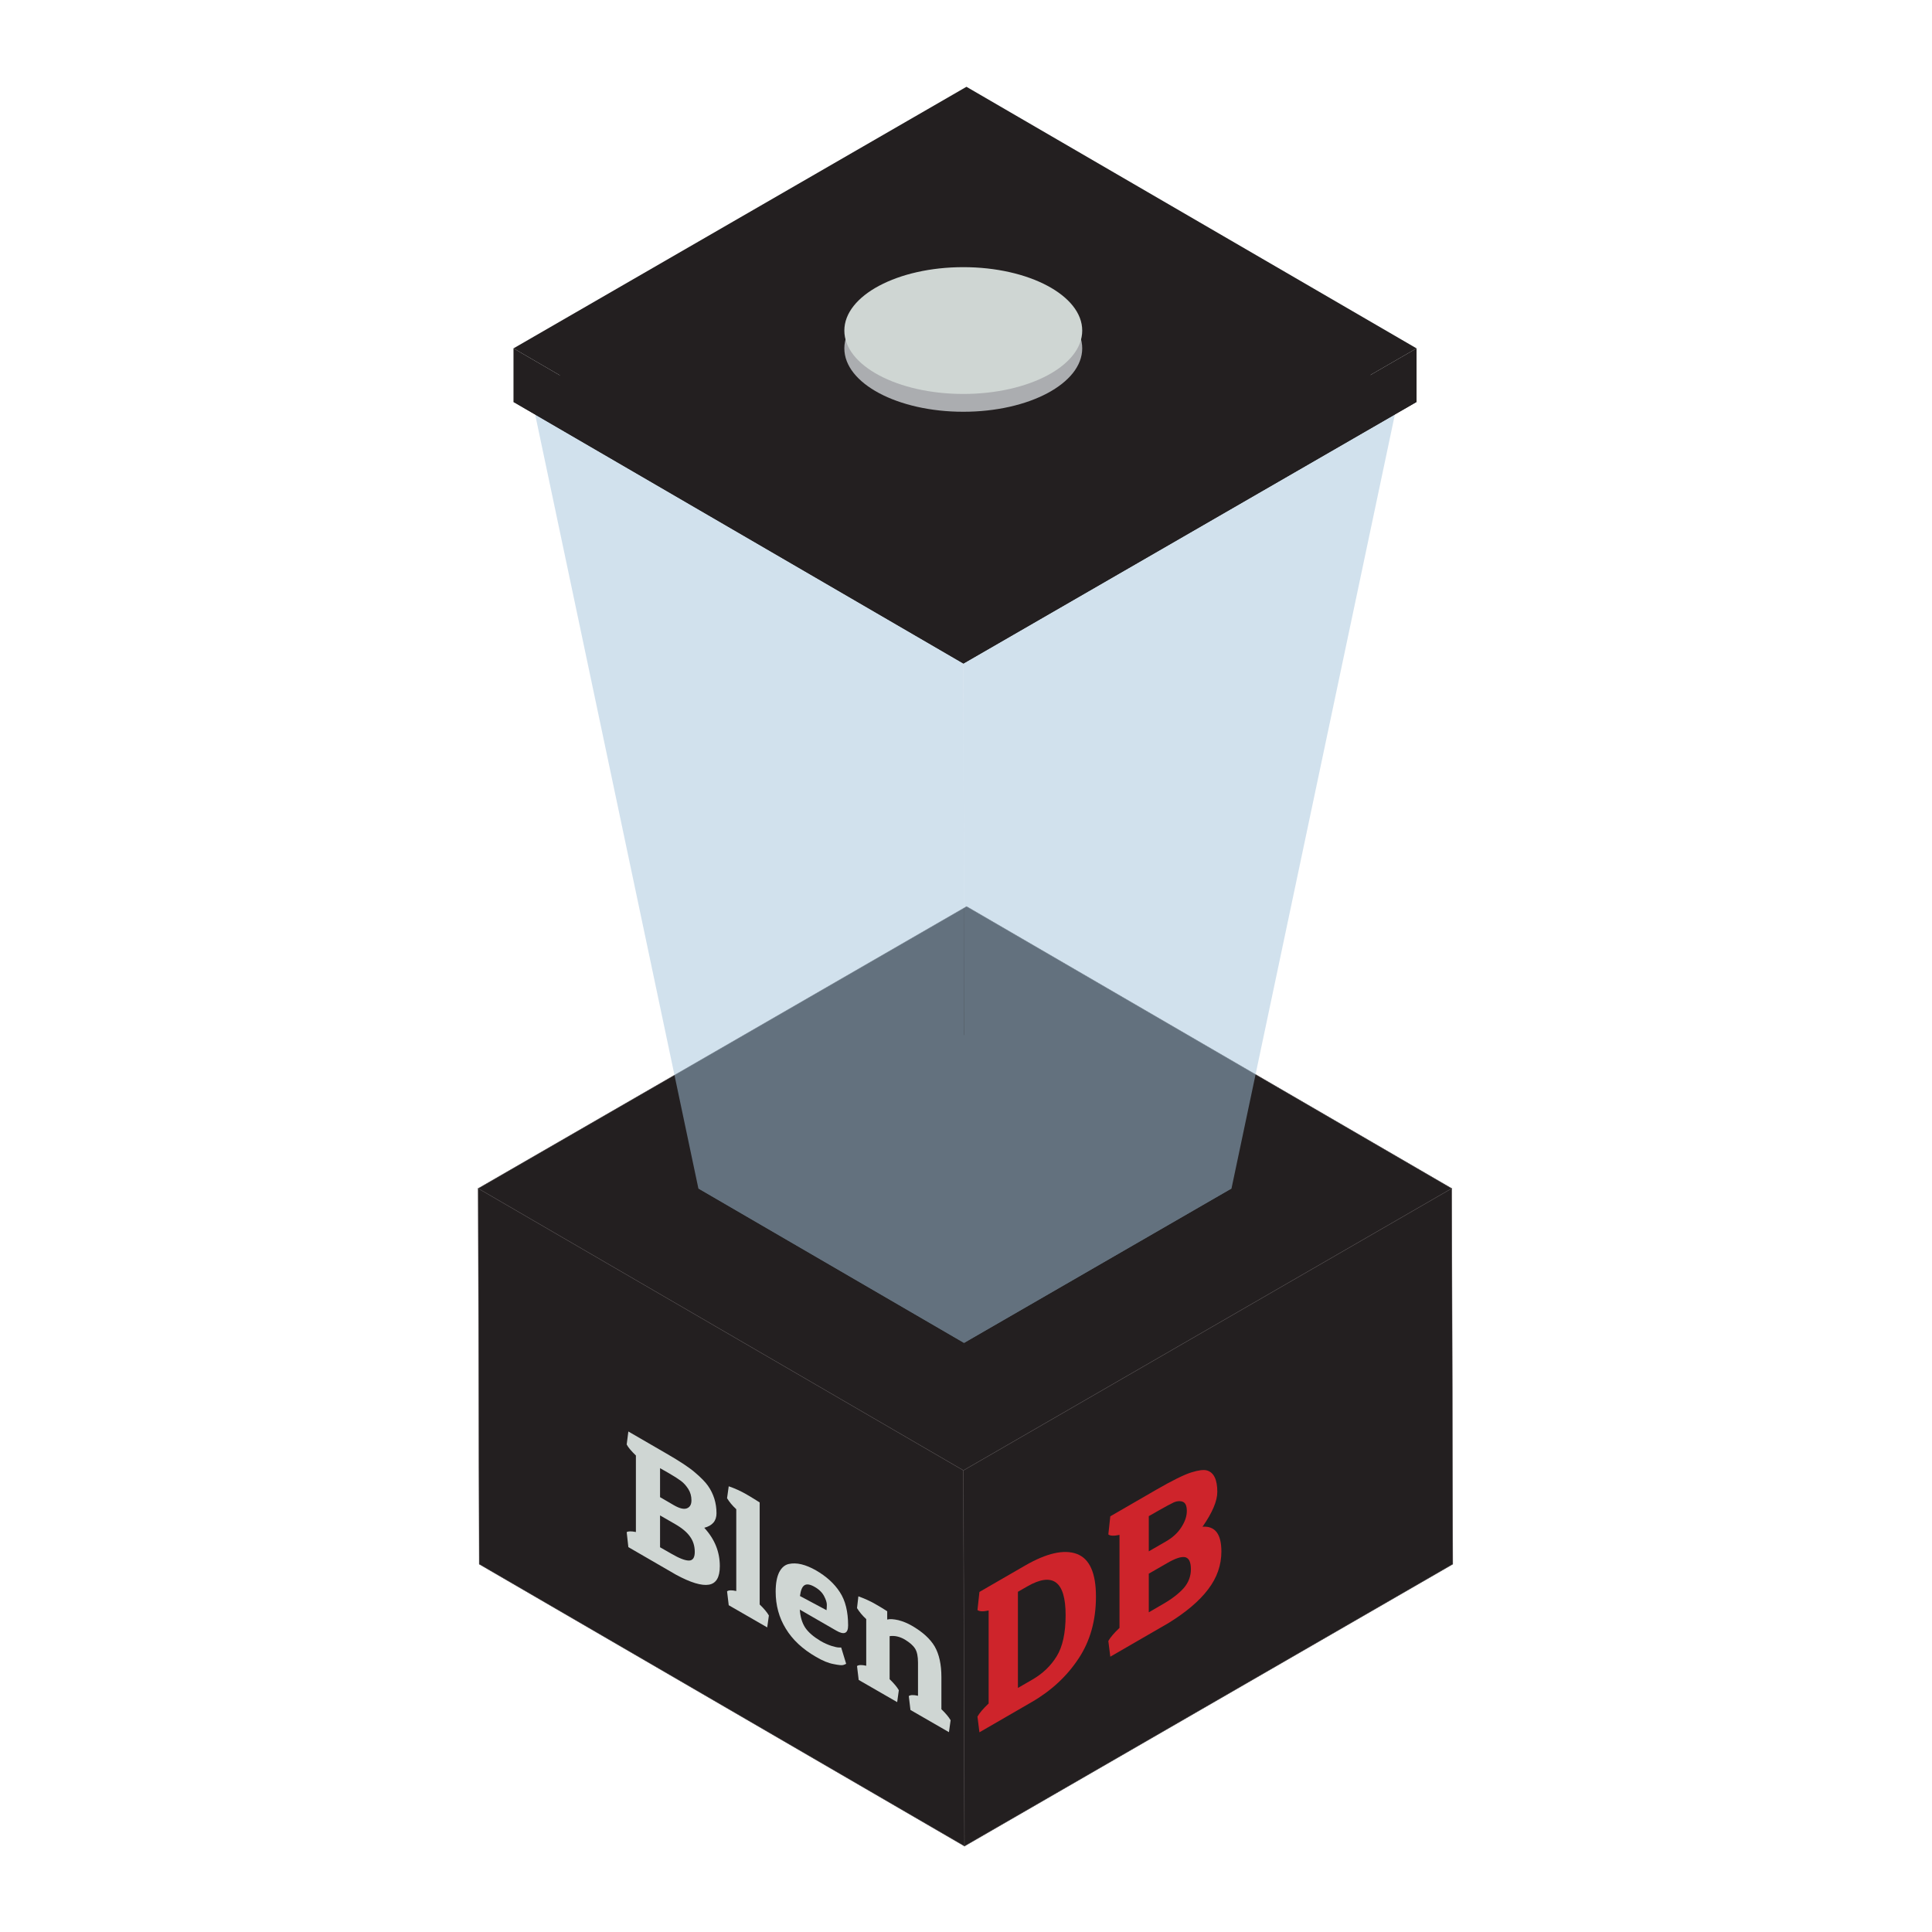
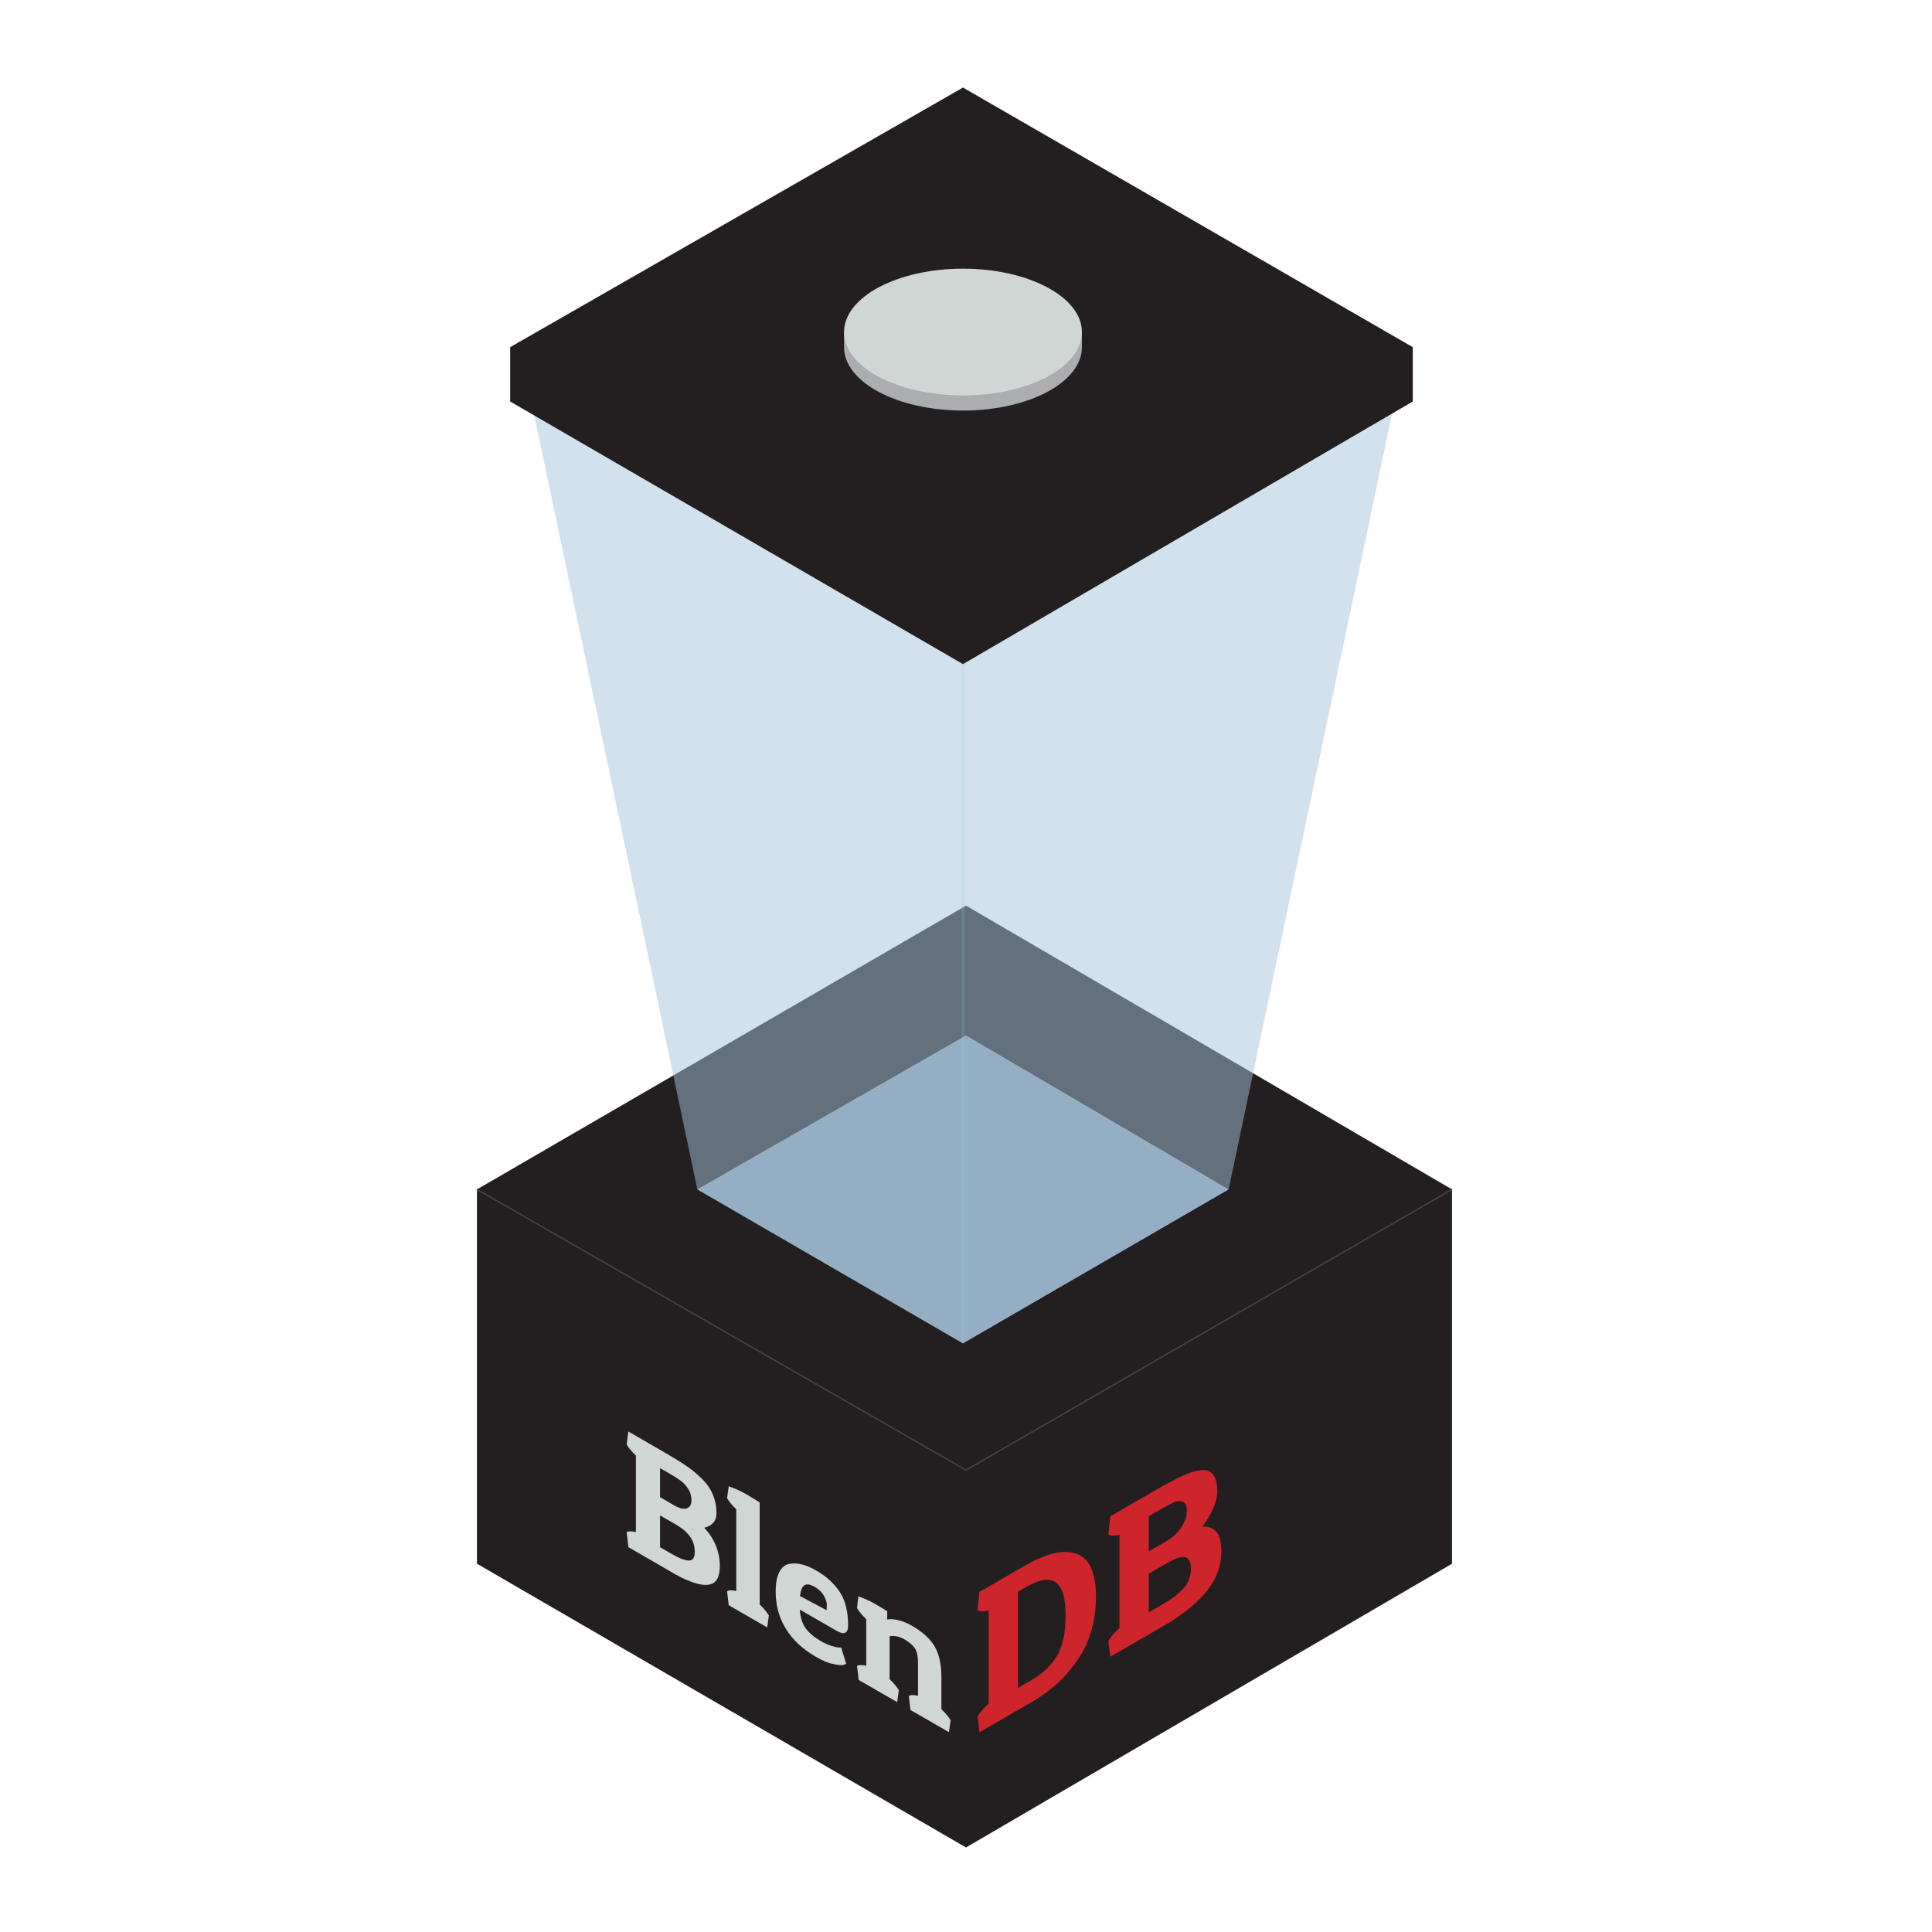
<svg xmlns="http://www.w3.org/2000/svg" version="1.1" x="0px" y="0px" viewBox="0 0 1280 1280" style="enable-background:new 0 0 1280 1280;" xml:space="preserve" id="blendb-logo">
  <style type="text/css">
-     #base #structure {
+     #base #structure .faces {
      fill: #231f20;
+     }
+     #base #structure .lines {
+       fill: none;
      stroke: #453f40;
-       stroke-width: 0.25;
+       stroke-width: 1;
      stroke-miterlimit: 10;
    }
    #base #text-blen {
      fill: #cfd6d3;
    }
    #base #text-db {
      fill: #ce242b;
    }
-     #glass {
+     #glass .bottom {
+       fill: #a4c3db;
+       opacity: 0.75;
+     }
+     #glass .sides {
      fill: #a4c3db;
      opacity: 0.5;
+     }
+     #glass .line {
+       fill: none;
+       stroke: #A4C3DB;
+       stroke-width: 2;
+       stroke-miterlimit: 10;
+       stroke-opacity: 0.2;
    }
    #lid {
      fill: #231f20;
    }
    #opening .top {
      fill: #cfd6d3;
    }
    #opening .side {
      fill: #abadb0;
    }
  </style>
  <g>
    <g id="base">
      <g id="structure">
-         <polygon points="640.4,600.6 316.8,787.4 638.3,974.2 961.8,787.4" />
-         <polygon points="639,1223.1 317.5,1036.3 316.8,787.4 638.3,974.2" />
-         <polygon points="962.5,1036.3 639,1223.1 638.3,974.2 961.8,787.4" />
+         <polygon class="faces" points="640,600 316,788 316,1036 640,1224 962,1036 962,788" />
+         <line class="lines" x1="316" y1="788" x2="640" y2="974" />
+         <line class="lines" x1="962" y1="788" x2="640" y2="974" />
      </g>
      <g id="text-blen">
        <path d="M441.5,963c8.7,5,15.1,9.2,19,12.6c4,3.4,6.8,6.3,8.5,8.7c3.8,5.4,5.7,11.5,5.7,18.3c0,5-2.7,8.2-8.1,9.6           c6.9,7.5,10.3,15.9,10.3,25.4c0,7.4-2.4,11.5-7.3,12.3c-4.8,0.8-12.1-1.4-21.7-6.6l-31.6-18.3l-1.1-9.9c1-0.7,3-0.7,6.1-0.1           v-50.7c-3-2.9-5.1-5.3-6.1-7.3l1.1-8.6L441.5,963z M443.1,976l-5.8-3.3v19.2l9.1,5.3c3.8,2.2,6.7,2.9,8.7,2.1c2-0.8,3-2.5,3-5.3           c0-2.8-0.7-5.3-2.1-7.5c-1.4-2.2-3-4-4.9-5.4C449.2,979.7,446.6,978,443.1,976z M447.2,1009.7l-9.9-5.7v21.1l7.7,4.4           c5,2.9,8.8,4.4,11.4,4.4c2.6,0,3.9-1.9,3.9-5.7s-1-7.2-3.1-10.1C455.2,1015.2,451.9,1012.4,447.2,1009.7z" />
        <path d="M482.8,984.7c4.1,1.4,8,3.2,11.5,5.2c3.6,2.1,6.5,3.9,9,5.5v67.6c2.9,2.8,4.9,5.2,6.1,7.3l-1.1,7.9           l-25.5-14.7l-1.1-9.2c1-0.8,3.1-0.9,6.1-0.2v-54.2c-2.6-2.4-4.6-4.8-6.1-7.3L482.8,984.7z" />
        <path d="M540.6,1097.7c-8.9-5.1-15.6-11.4-20-18.7c-4.5-7.3-6.7-15.5-6.7-24.5c0-5.5,0.8-9.7,2.3-12.8           c1.6-3.1,3.7-4.9,6.3-5.5c5.2-1.2,11.2,0.3,18.1,4.2c6.9,4,12.2,8.8,15.8,14.4c3.7,5.6,5.5,13,5.5,22.1c0,5.3-2.6,6.5-7.9,3.4           l-24.1-13.9c0.3,4.8,1.5,8.8,3.6,12c2.1,3.1,5.5,6,10,8.7c2.5,1.5,4.9,2.5,7.2,3.3c2.3,0.7,4,1.1,5,1.1l1.6,0l3.3,10.8           c-0.4,0.3-1.1,0.5-1.9,0.8c-0.9,0.3-3,0.1-6.4-0.6C548.9,1101.9,545,1100.3,540.6,1097.7z M547.6,1066.8c0.1-1,0.2-2.2,0.2-3.6           c0-1.5-0.6-3.4-1.8-5.7c-1.2-2.3-3.2-4.4-6.2-6.1c-2.9-1.7-5.2-2.1-6.7-1.2c-1.6,0.9-2.6,3.3-3.1,7.2L547.6,1066.8z" />
        <path d="M568.7,1057.6c4.1,1.5,7.7,3.1,11,5c3.3,1.9,6,3.5,8.1,4.9v5.5c1.8-0.5,4.3-0.3,7.4,0.4c3.1,0.8,6,2,8.8,3.6           c7.3,4.2,12.3,8.8,15.3,13.9c2.9,5.1,4.4,11.8,4.4,20.2v21.3c2.9,2.8,4.9,5.2,6.1,7.3l-1.1,7.9l-25.5-14.7l-1.1-9.2           c1-0.8,3.1-0.9,6.1-0.2v-22c0-4-0.6-7.1-1.9-9.2c-1.3-2.1-3.6-4.1-6.9-6.1c-3.3-1.9-6.7-2.7-10-2.2v28.5c2.9,2.8,4.9,5.2,6.1,7.3           l-1.1,7.9l-25.5-14.7l-1.1-9.2c1-0.8,3.1-0.9,6.1-0.2v-30.9c-2.6-2.4-4.6-4.8-6.1-7.3L568.7,1057.6z" />
      </g>
      <g id="text-db">
        <path d="M683.3,1127.8l-34.4,19.9l-1.3-10.4c1.2-2.2,3.6-5.1,7.4-8.7v-61.6c-3.7,0.8-6.2,0.7-7.4-0.3l1.3-12           l30.1-17.4c14.5-8.4,26-10.9,34.4-7.8c8.5,3.2,12.7,12.6,12.7,28.3c0,15.7-3.8,29.4-11.5,41           C706.9,1110.5,696.5,1120.2,683.3,1127.8z M674.4,1118.3l9.7-5.6c6.7-3.9,12.1-9,16-15.4c3.9-6.3,5.9-15.4,5.9-27.2           c0-22.5-8.5-28.8-25.5-19l-6.1,3.5V1118.3z" />
        <path d="M766.2,986.9c10.6-6.1,18.3-9.9,23.1-11.4c4.8-1.5,8.2-1.9,10.3-1.3c4.6,1.3,6.9,6.1,6.9,14.2           c0,6.1-3.3,13.8-9.8,23.1c8.4-0.6,12.5,4.9,12.5,16.4c0,9-2.9,17.4-8.8,25.1c-5.9,7.8-14.7,15.2-26.4,22.4l-38.4,22.2l-1.3-10.4           c1.2-2.2,3.6-5.1,7.4-8.7v-61.6c-3.7,0.8-6.2,0.7-7.4-0.3l1.3-12L766.2,986.9z M768.1,1000.5l-7,4v23.3l11.1-6.4           c4.6-2.6,8.1-5.8,10.5-9.6c2.4-3.7,3.6-7.3,3.6-10.7c0-3.4-0.9-5.4-2.6-6.1c-1.7-0.7-3.7-0.6-5.9,0.3           C775.5,996.4,772.3,998.1,768.1,1000.5z M773.1,1035.7l-12,6.9v25.6l9.3-5.4c6.1-3.5,10.7-7.1,13.9-10.7           c3.1-3.6,4.7-7.8,4.7-12.4c0-4.7-1.2-7.3-3.7-8C782.8,1031.1,778.7,1032.4,773.1,1035.7z" />
      </g>
    </g>
    <g id="glass">
-       <polygon points="639.9,685.1 462.7,787.4 638.7,889.7 815.9,787.4" />
-       <polygon points="352.8,266.3 638.4,432.3 638.7,889.7 462.7,787.4" />
-       <polygon points="638.4,432.3 638.7,889.7 815.9,787.4 925.9,266.3" />
-       <polygon points="640.3,100.4 352.8,266.3 638.4,432.3 925.9,266.3" />
+       <polygon class="bottom" points="640,686 462,788 638,890 814,788" />
+       <polygon class="sides" points="638,432 352,266 462,788 638,890 814,788 924,266" />
+       <line class="line" x1="638" y1="432" x2="638" y2="890" />
    </g>
-     <g id="lid">
-       <polygon points="640.3,93.1 340.2,266.3 638.3,439.6 938.5,266.3" />
-       <polygon points="340.2,230.8 340.2,266.3 638.3,439.6 938.5,266.3 938.5,230.8 638.3,404.1" />
-       <polygon points="640.3,57.5 340.2,230.8 638.3,404.1 938.5,230.8" />
-     </g>
+     <polygon id="lid" points="638,58 338,230 338,266 638,440 936,266 936,230" />
    <g id="opening">
-       <path class="side" d="M717,230.8c0-23.2-35.3-42-78.8-42c-43.5,0-78.8,18.8-78.8,42c0,23.2,35.3,42,78.8,42         C681.8,272.8,717,254,717,230.8" />
-       <path class="top" d="M717,219c0-23.2-35.3-42-78.8-42c-43.5,0-78.8,18.8-78.8,42c0,23.2,35.3,42,78.8,42         C681.8,261,717,242.2,717,219" />
+       <path class="side" d="M559.2,220v10c0,23.2,35.3,42,78.8,42c43.6,0,78.8-18.8,78.8-42v-10H559.2z" />
+       <path class="top" d="M716.8,220c0-23.2-35.3-42-78.8-42s-78.8,18.8-78.8,42s35.3,42,78.8,42C681.6,262,716.8,243.2,716.8,220" />
    </g>
  </g>
</svg>
